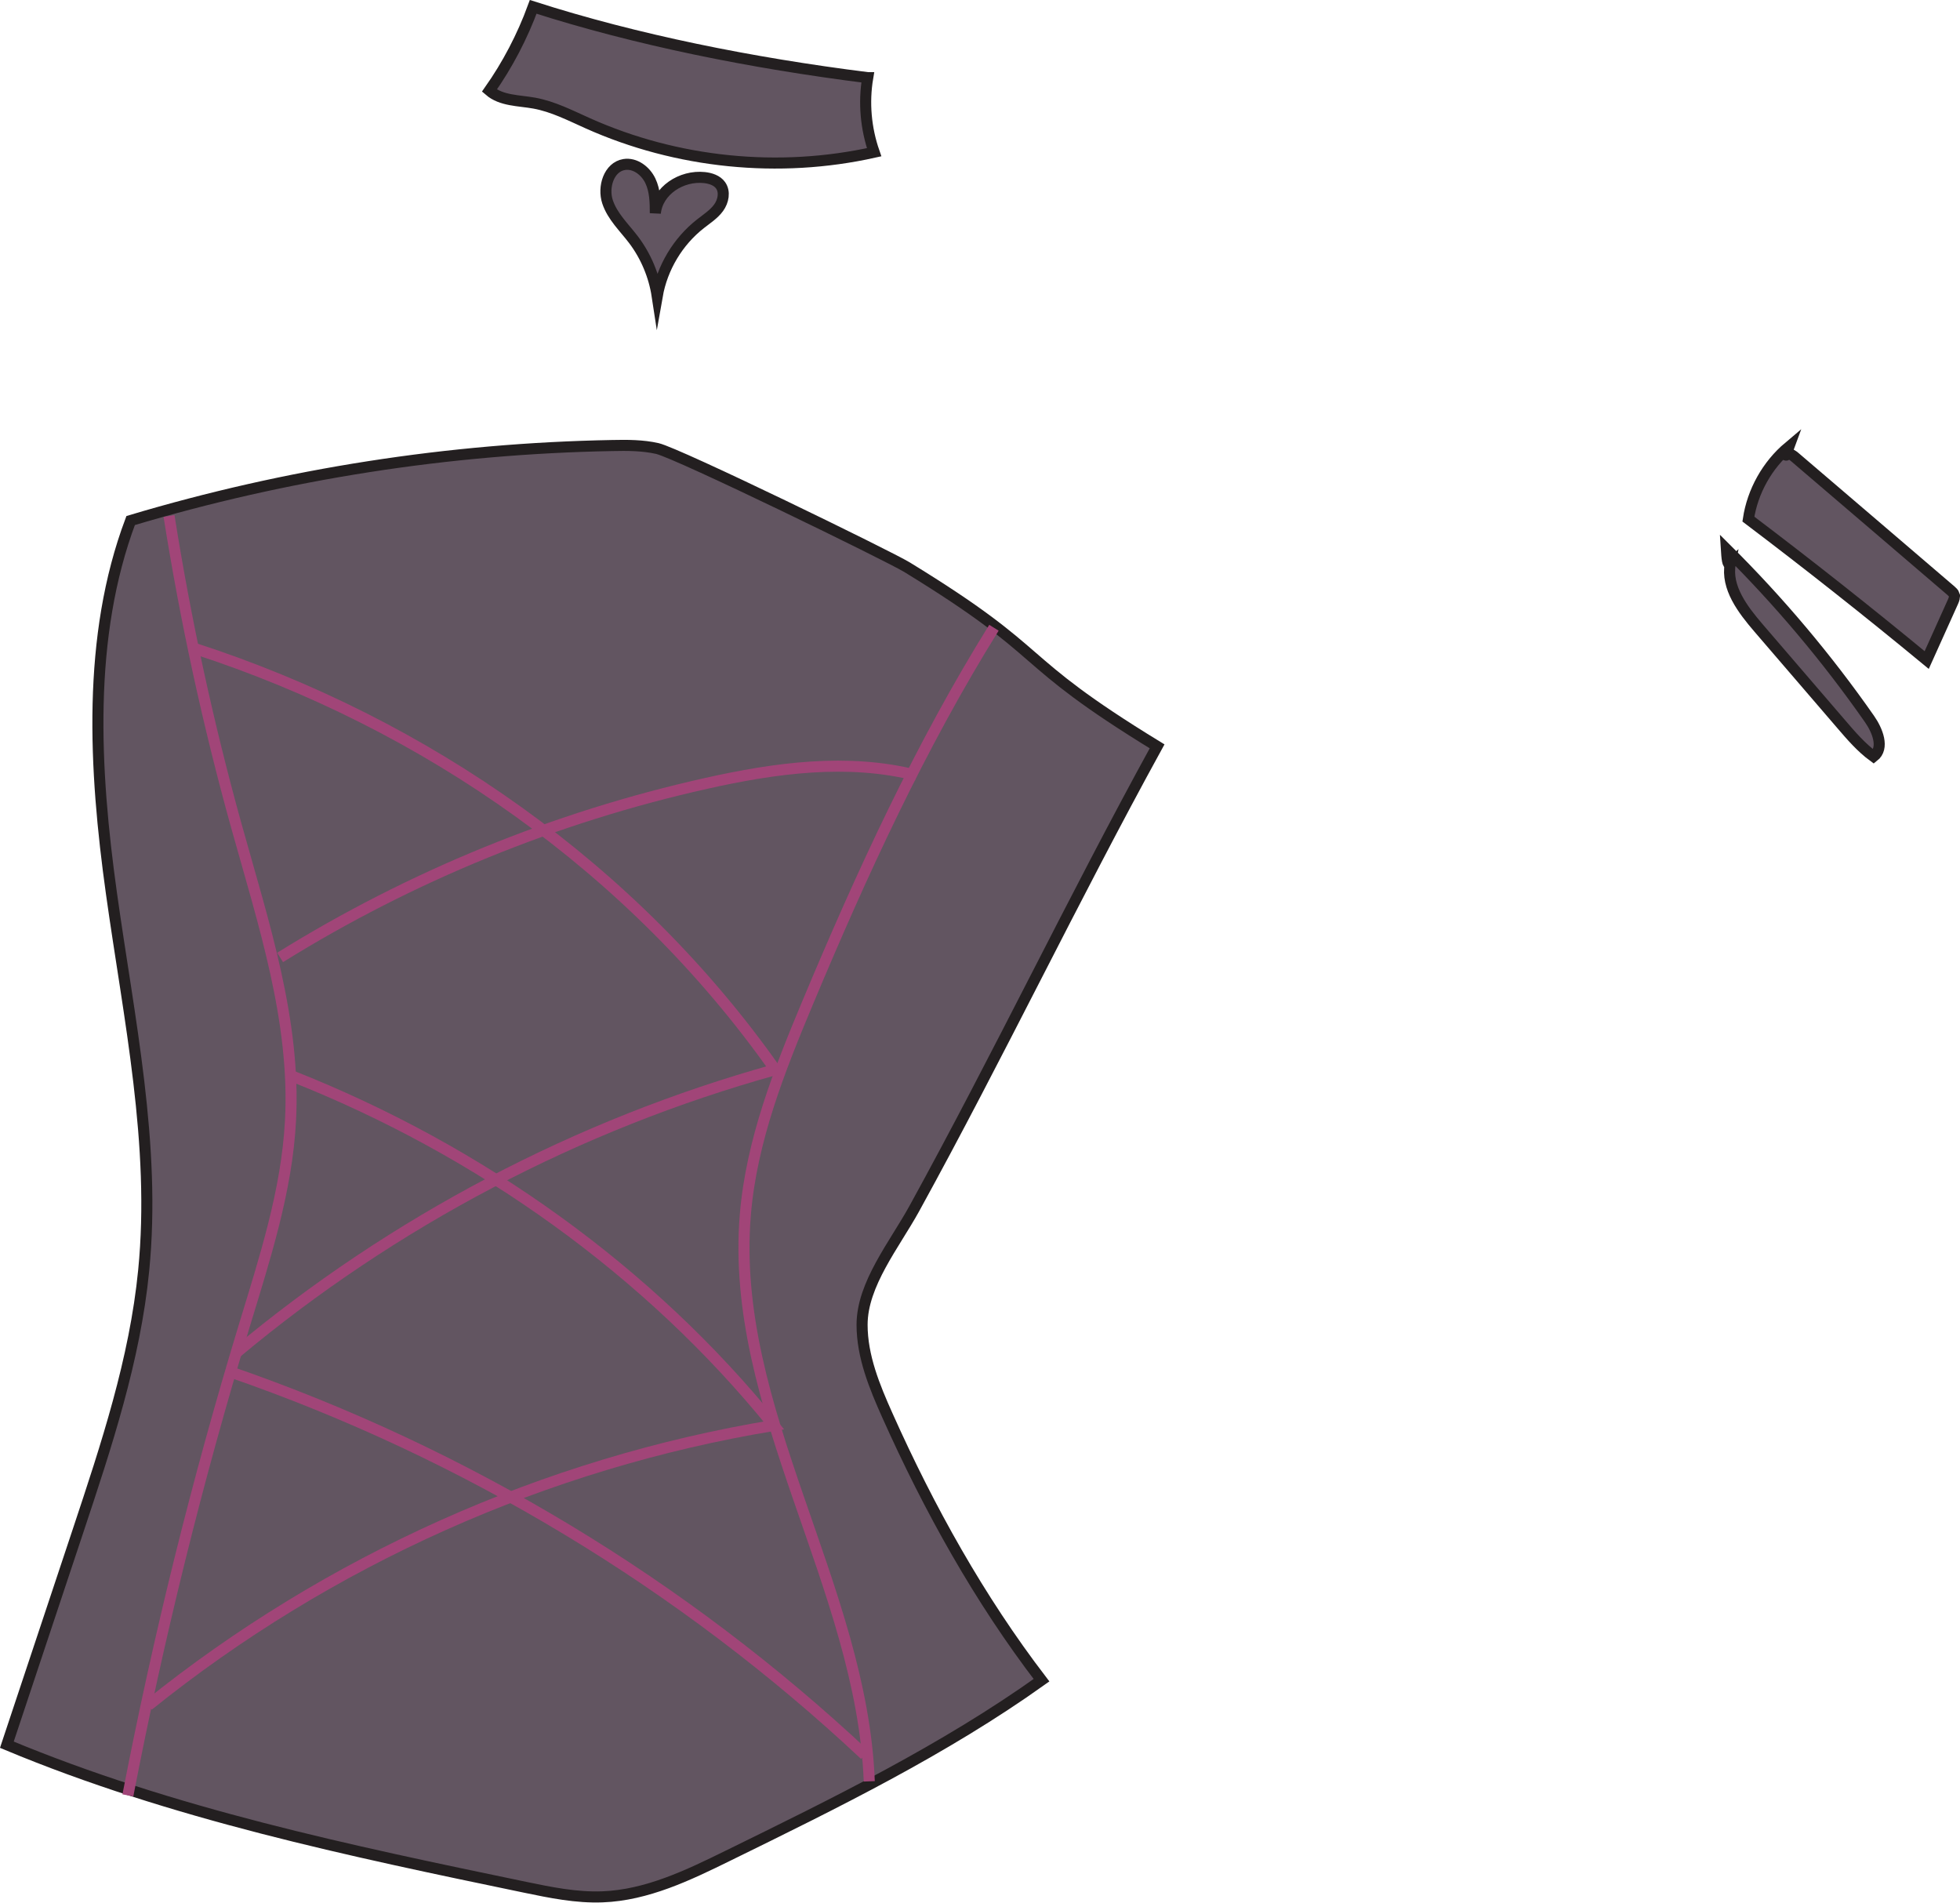
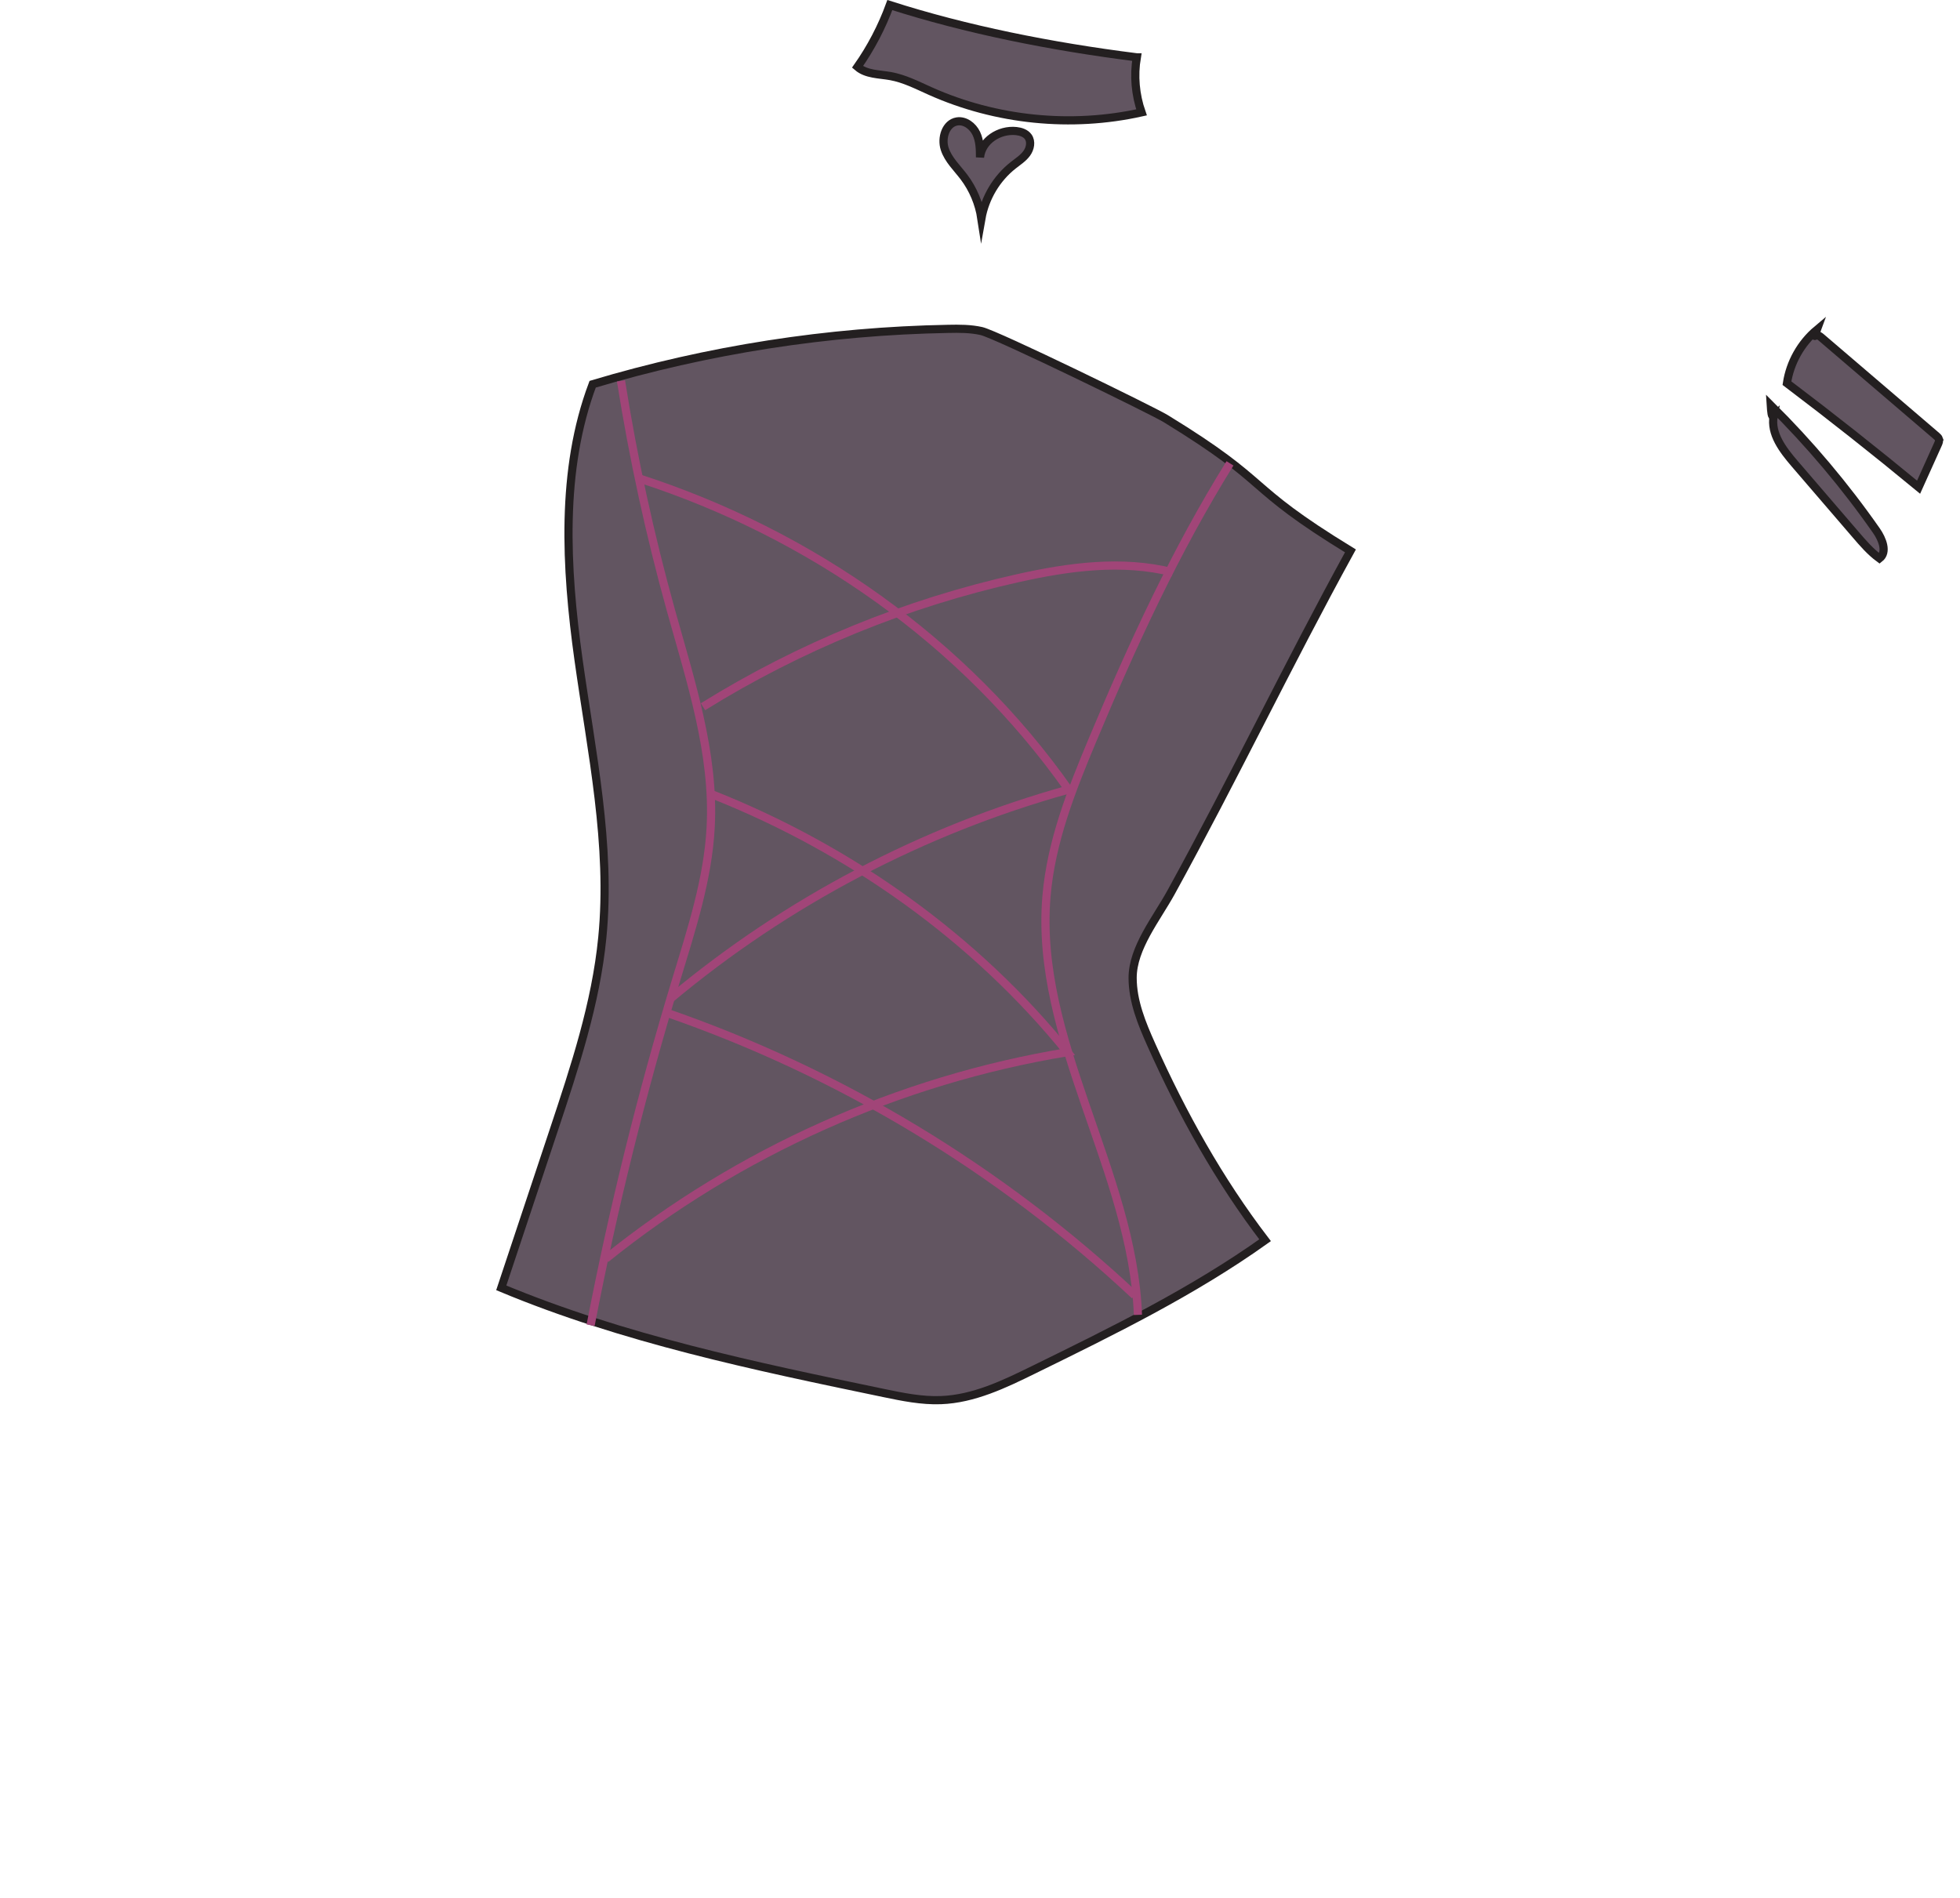
- <svg xmlns="http://www.w3.org/2000/svg" id="Layer_2" data-name="Layer 2" viewBox="0 0 177.18 171.96">
+ <svg xmlns="http://www.w3.org/2000/svg" id="Rock_-_shirt" data-name="Rock - shirt" viewBox="0 0 240 232.34">
  <defs>
    <style>
      .cls-1 {
        fill: none;
        stroke: #a14578;
      }

      .cls-1, .cls-2 {
        stroke-miterlimit: 10;
      }

      .cls-2 {
        fill: #625561;
        stroke: #231f20;
      }
    </style>
  </defs>
-   <g id="Rock_-_shirt" data-name="Rock - shirt">
-     <path id="Shirt" class="cls-2" d="m11.81,47.05c14.11-4.22,28.8-6.51,43.53-6.78,1.37-.03,2.75-.03,4.08.27,1.87.43,20.92,9.72,22.56,10.72,13.33,8.16,9.28,8.04,22.62,16.2-7.69,14-14.26,27.8-21.96,41.8-1.77,3.22-4.71,6.81-4.71,10.48,0,2.86,1.12,5.59,2.29,8.2,3.78,8.45,8.31,16.59,13.93,23.93-8.82,6.29-18.61,11.09-28.34,15.86-3.6,1.77-7.34,3.57-11.35,3.72-2.36.09-4.7-.39-7.01-.87-15.88-3.3-31.87-6.64-46.83-12.88,2.14-6.44,4.29-12.88,6.43-19.32,2.56-7.7,5.15-15.48,5.94-23.56,1.12-11.36-1.33-22.73-2.91-34.03s-2.22-23.24,1.73-33.74Z" />
-     <g id="Choker">
-       <g>
-         <path class="cls-2" d="m78.43,7.02c-10.5-1.32-20.91-3.41-30.23-6.4-.98,2.68-2.32,5.24-3.96,7.57,1.08.93,2.65.88,4.05,1.13,1.71.31,3.27,1.12,4.86,1.83,8.05,3.6,17.26,4.53,25.87,2.61-.75-2.15-.96-4.49-.58-6.74Z" />
-         <path class="cls-2" d="m63.68,16.05c-2.09-.22-4.24,1.18-4.44,3.22,0-1-.02-2.03-.45-2.93-.43-.9-1.38-1.63-2.37-1.47-1.38.23-1.94,2.04-1.5,3.37s1.51,2.32,2.35,3.43c1.12,1.48,1.86,3.25,2.14,5.09.45-2.56,1.87-4.94,3.92-6.54.57-.45,1.2-.85,1.63-1.44.43-.59.6-1.44.18-2.03-.32-.45-.91-.64-1.46-.7Z" />
-       </g>
+   <path id="Shirt" class="cls-2" d="m72.57,47.05c14.11-4.22,28.8-6.51,43.53-6.78,1.37-.03,2.75-.03,4.08.27,1.87.43,20.92,9.72,22.56,10.72,13.33,8.16,9.28,8.04,22.62,16.2-7.69,14-14.26,27.8-21.96,41.8-1.77,3.22-4.71,6.81-4.71,10.48,0,2.86,1.12,5.59,2.29,8.2,3.78,8.45,8.31,16.59,13.93,23.93-8.82,6.29-18.61,11.09-28.34,15.86-3.6,1.77-7.34,3.57-11.35,3.72-2.36.09-4.7-.39-7.01-.87-15.88-3.3-31.87-6.64-46.83-12.88,2.14-6.44,4.29-12.88,6.43-19.32,2.56-7.7,5.15-15.48,5.94-23.56,1.12-11.36-1.33-22.73-2.91-34.03-1.58-11.31-2.22-23.24,1.73-33.74Z" />
+   <g id="Choker">
+     <g>
+       <path class="cls-2" d="m139.19,7.02c-10.5-1.32-20.91-3.41-30.23-6.4-.98,2.68-2.32,5.24-3.96,7.57,1.08.93,2.65.88,4.05,1.13,1.71.31,3.27,1.12,4.86,1.83,8.05,3.6,17.26,4.53,25.87,2.61-.75-2.15-.96-4.49-.58-6.74Z" />
+       <path class="cls-2" d="m124.44,16.05c-2.09-.22-4.24,1.18-4.44,3.22,0-1-.02-2.03-.45-2.93-.43-.9-1.38-1.63-2.37-1.47-1.38.23-1.94,2.04-1.5,3.37s1.51,2.32,2.35,3.43c1.12,1.48,1.86,3.25,2.14,5.09.45-2.56,1.87-4.94,3.92-6.54.57-.45,1.2-.85,1.63-1.44.43-.59.6-1.44.18-2.03-.32-.45-.91-.64-1.46-.7Z" />
    </g>
-     <g id="Bracelet">
-       <g>
-         <path class="cls-2" d="m176.66,53.76c-.05-.15-.18-.26-.3-.37-4.71-4.03-9.41-8.06-14.12-12.08-.17-.14-.37-.3-.59-.26-.22.04-.33.4.06-.66-1.95,1.64-3.28,4.01-3.66,6.53,5.46,4.13,10.84,8.38,16.12,12.74.79-1.75,1.58-3.51,2.37-5.26.09-.2.18-.43.11-.63Z" />
-         <path class="cls-2" d="m156.06,49.62c.05.78.1,1.56.35,1.34-.39,2.15,1.13,4.13,2.55,5.79l7.48,8.7c.9,1.05,1.81,2.11,2.93,2.93.99-.77.35-2.36-.37-3.39-3.84-5.5-8.18-10.65-12.94-15.37Z" />
-       </g>
+   </g>
+   <g id="Bracelet">
+     <g>
+       <path class="cls-2" d="m237.42,53.76c-.05-.15-.18-.26-.3-.37-4.71-4.03-9.41-8.06-14.12-12.08-.17-.14-.37-.3-.59-.26-.22.04-.33.4.06-.66-1.95,1.64-3.28,4.01-3.66,6.53,5.46,4.13,10.84,8.38,16.12,12.74.79-1.75,1.58-3.51,2.37-5.26.09-.2.18-.43.11-.63Z" />
+       <path class="cls-2" d="m216.83,49.62c.05.78.1,1.56.35,1.34-.39,2.15,1.13,4.13,2.55,5.79l7.48,8.7c.9,1.05,1.81,2.11,2.93,2.93.99-.77.35-2.36-.37-3.39-3.84-5.5-8.18-10.65-12.94-15.37Z" />
    </g>
-     <g id="Details">
-       <g>
-         <path class="cls-1" d="m89.85,56.74c-6.66,10.7-11.94,22.2-16.81,33.82-2.59,6.18-5.1,12.52-5.66,19.2-1.48,17.54,10.53,33.67,11.2,51.25" />
-         <path class="cls-1" d="m15.28,46.64c1.5,9.47,3.54,18.85,6.11,28.09,2.43,8.72,5.35,17.53,4.87,26.57-.33,6.35-2.34,12.48-4.19,18.57-4.24,13.94-7.75,28.1-10.51,42.41" />
-         <path class="cls-1" d="m25.32,86.54c11.83-7.35,24.91-12.69,38.51-15.73,6.24-1.4,12.8-2.3,19-.73" />
-         <path class="cls-1" d="m17.58,58.61c20.9,6.78,39.7,19.91,52.5,38.07-17.81,4.95-34.55,13.74-48.73,25.6" />
-         <path class="cls-1" d="m26.37,97.25c17,6.71,32.32,17.66,43.58,31.59-20.6,3.4-40.28,12.21-56.54,25.3" />
-         <path class="cls-1" d="m20.76,123.98c21.29,7.35,40.99,19.24,57.42,34.64" />
-       </g>
+   </g>
+   <g id="Details">
+     <g>
+       <path class="cls-1" d="m150.61,56.74c-6.66,10.7-11.94,22.2-16.81,33.82-2.59,6.18-5.1,12.52-5.66,19.2-1.48,17.54,10.53,33.67,11.2,51.25" />
+       <path class="cls-1" d="m76.04,46.64c1.5,9.47,3.54,18.85,6.11,28.09,2.43,8.72,5.35,17.53,4.87,26.57-.33,6.35-2.34,12.48-4.19,18.57-4.24,13.94-7.75,28.1-10.51,42.41" />
+       <path class="cls-1" d="m86.08,86.54c11.83-7.35,24.91-12.69,38.51-15.73,6.24-1.4,12.8-2.3,19-.73" />
+       <path class="cls-1" d="m78.34,58.61c20.9,6.78,39.7,19.91,52.5,38.07-17.81,4.95-34.55,13.74-48.73,25.6" />
+       <path class="cls-1" d="m87.13,97.25c17,6.71,32.32,17.66,43.58,31.59-20.6,3.4-40.28,12.21-56.54,25.3" />
+       <path class="cls-1" d="m81.53,123.98c21.29,7.35,40.99,19.24,57.42,34.64" />
    </g>
  </g>
</svg>
